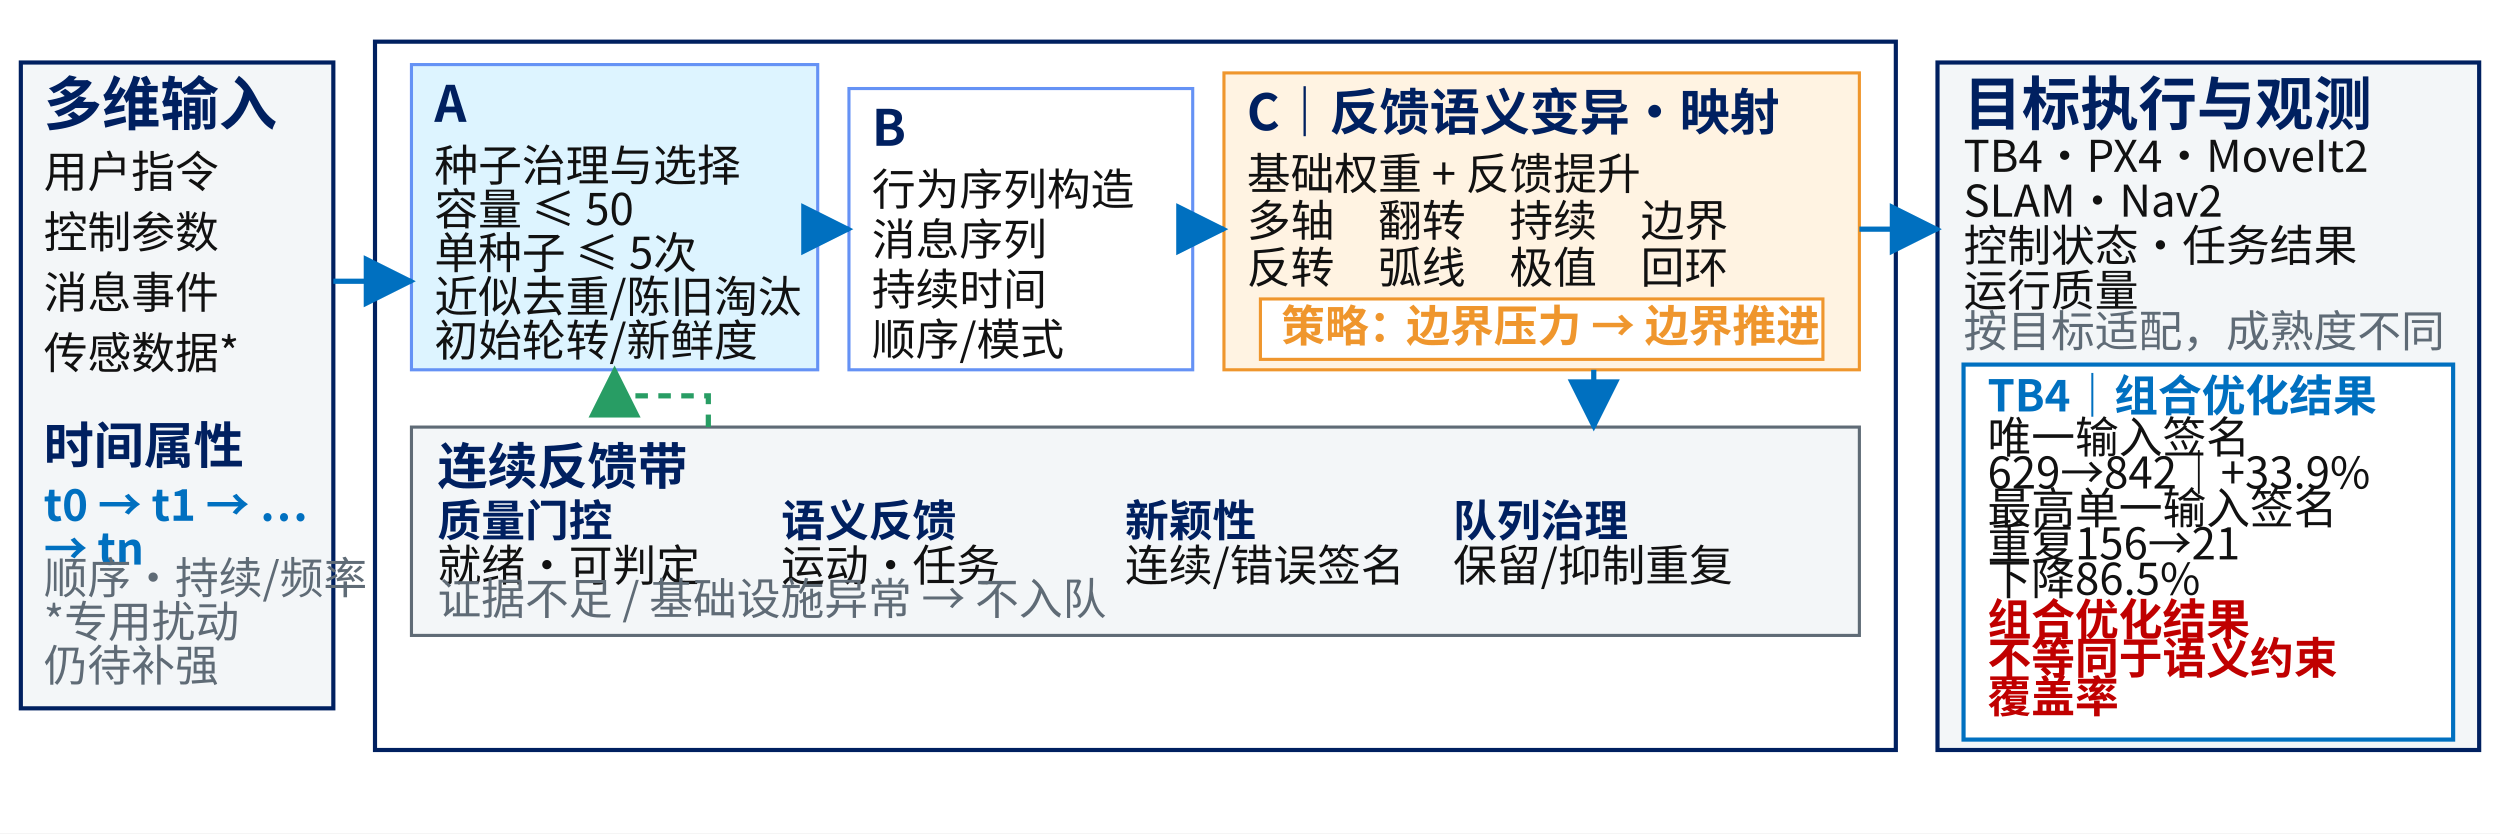
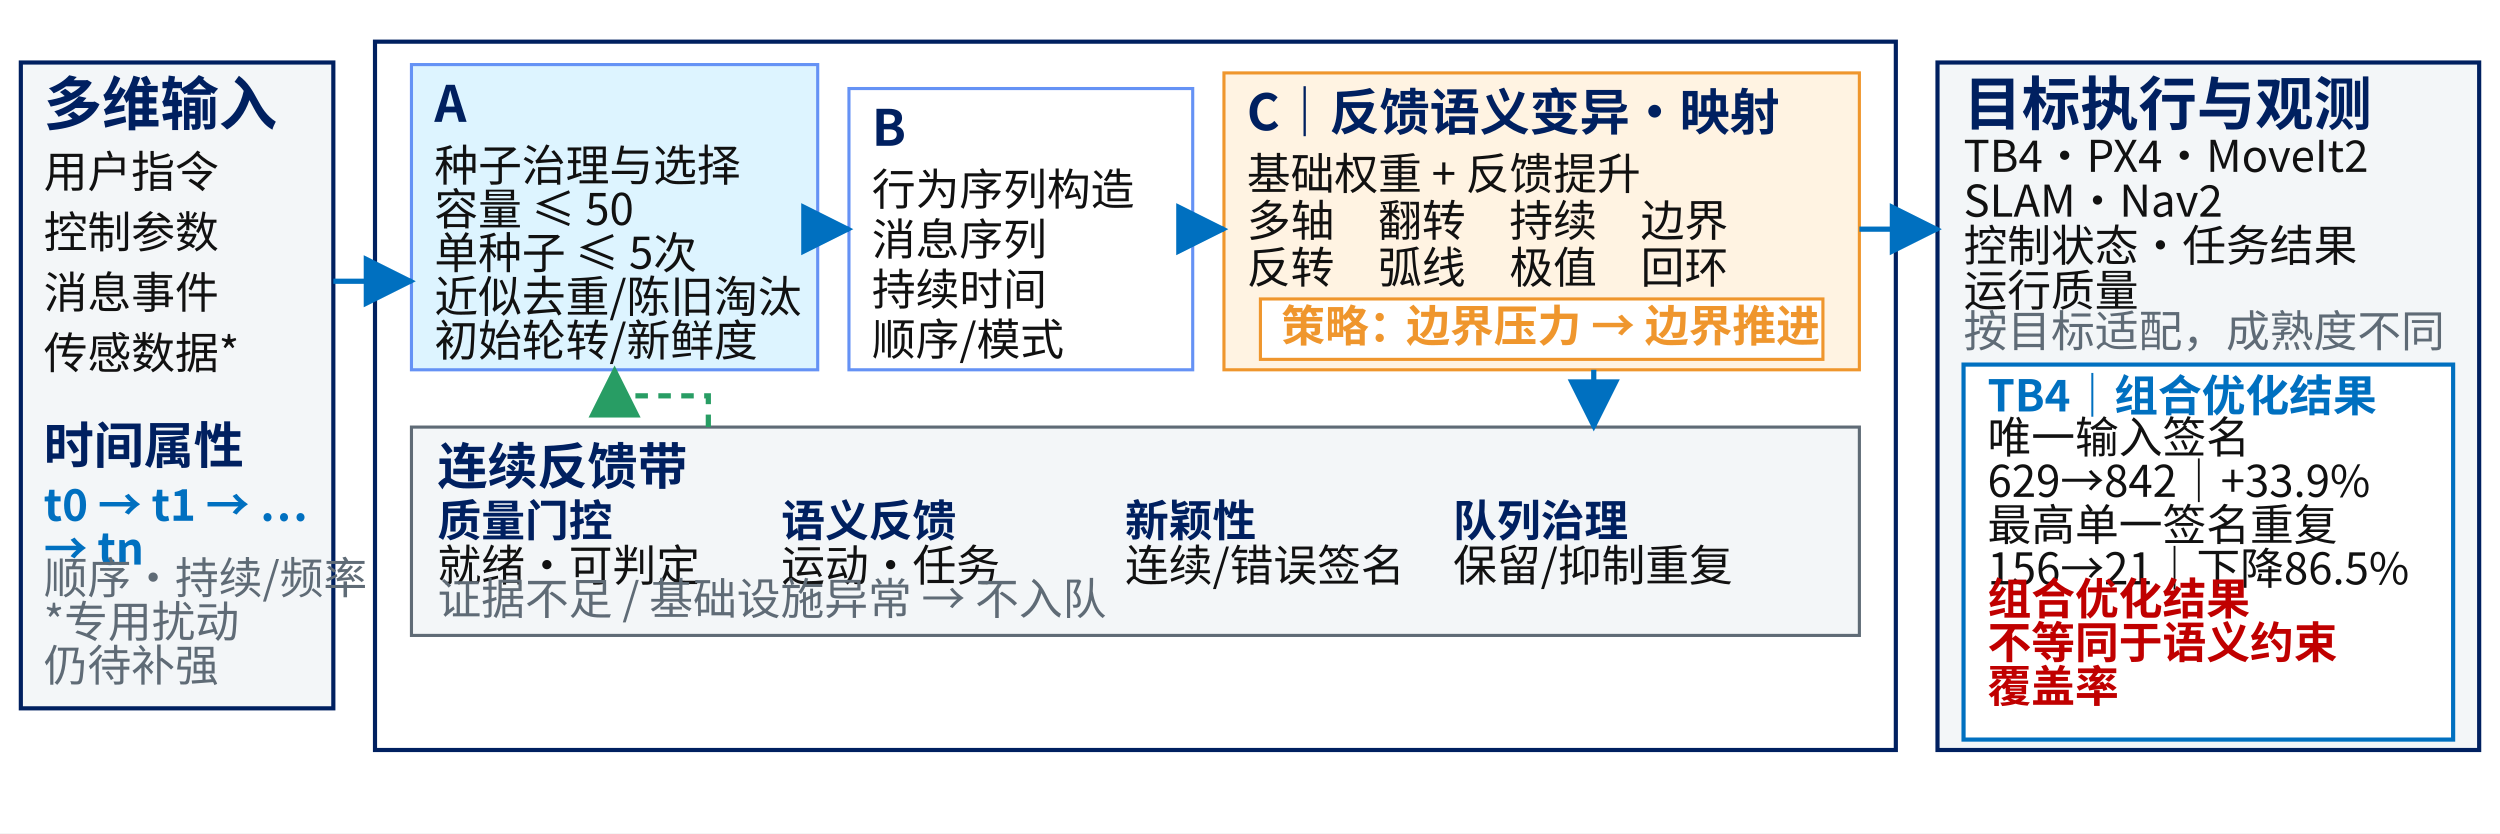
<svg xmlns="http://www.w3.org/2000/svg" width="2400" height="800" viewBox="0 0 2400 800">
  <defs>
    <marker id="arrow-blue" viewBox="0 0 12 12" refX="11" refY="6" markerWidth="10" markerHeight="10" orient="auto">
      <path d="M 0 0 L 12 6 L 0 12 z" fill="#0070C0" />
    </marker>
    <marker id="arrow-green" viewBox="0 0 12 12" refX="11" refY="6" markerWidth="10" markerHeight="10" orient="auto">
      <path d="M 0 0 L 12 6 L 0 12 z" fill="#289D64" />
    </marker>
    <marker id="arrow-orange" viewBox="0 0 12 12" refX="11" refY="6" markerWidth="10" markerHeight="10" orient="auto">
      <path d="M 0 0 L 12 6 L 0 12 z" fill="#EF962D" />
    </marker>
    <marker id="arrow-gray" viewBox="0 0 12 12" refX="11" refY="6" markerWidth="10" markerHeight="10" orient="auto">
      <path d="M 0 0 L 12 6 L 0 12 z" fill="#5F6B76" />
    </marker>
    <marker id="arrow-black" viewBox="0 0 12 12" refX="11" refY="6" markerWidth="10" markerHeight="10" orient="auto">
      <path d="M 0 0 L 12 6 L 0 12 z" fill="#111111" />
    </marker>
  </defs>
  <rect x="0" y="0" width="2400" height="800" fill="#FFFFFF" />
  <rect x="20" y="60" width="300" height="620" fill="#F3F6F8" stroke="#002060" stroke-width="4" />
  <text x="42" y="120" font-family="Microsoft YaHei, Noto Sans CJK SC, sans-serif" font-size="56" fill="#002060" font-weight="700" text-anchor="start">多维输入</text>
  <text x="42" y="180" font-family="Microsoft YaHei, Noto Sans CJK SC, sans-serif" font-size="42" fill="#111111" font-weight="400" text-anchor="start">用户指令</text>
  <text x="42" y="238" font-family="Microsoft YaHei, Noto Sans CJK SC, sans-serif" font-size="42" fill="#111111" font-weight="400" text-anchor="start">控制参数</text>
  <text x="42" y="296" font-family="Microsoft YaHei, Noto Sans CJK SC, sans-serif" font-size="42" fill="#111111" font-weight="400" text-anchor="start">消息事件</text>
  <text x="42" y="354" font-family="Microsoft YaHei, Noto Sans CJK SC, sans-serif" font-size="42" fill="#111111" font-weight="400" text-anchor="start">传感数据*</text>
  <text x="42" y="445" font-family="Microsoft YaHei, Noto Sans CJK SC, sans-serif" font-size="48" fill="#002060" font-weight="700" text-anchor="start">时间属性</text>
  <text x="42" y="500" font-family="Microsoft YaHei, Noto Sans CJK SC, sans-serif" font-size="42" fill="#0070C0" font-weight="700" text-anchor="start">t0 → t1 → …</text>
  <text x="42" y="542" font-family="Microsoft YaHei, Noto Sans CJK SC, sans-serif" font-size="42" fill="#0070C0" font-weight="700" text-anchor="start">→ tn</text>
  <text x="42" y="570" font-family="Microsoft YaHei, Noto Sans CJK SC, sans-serif" font-size="42" fill="#5F6B76" font-weight="400" text-anchor="start">顺序·持续/频率</text>
  <text x="42" y="612" font-family="Microsoft YaHei, Noto Sans CJK SC, sans-serif" font-size="42" fill="#5F6B76" font-weight="400" text-anchor="start">*专用扰动</text>
  <text x="42" y="654" font-family="Microsoft YaHei, Noto Sans CJK SC, sans-serif" font-size="42" fill="#5F6B76" font-weight="400" text-anchor="start">仍待补强</text>
  <rect x="360" y="40" width="1460" height="680" fill="#FFFFFF" stroke="#002060" stroke-width="4" />
  <rect x="395" y="62" width="390" height="293" fill="#DDF4FF" stroke="#6592F5" stroke-width="3" />
  <text x="417" y="117" font-family="Microsoft YaHei, Noto Sans CJK SC, sans-serif" font-size="48" fill="#002060" font-weight="700" text-anchor="start">A</text>
  <text x="417" y="174" font-family="Microsoft YaHei, Noto Sans CJK SC, sans-serif" font-size="42" fill="#111111" font-weight="400" text-anchor="start">种子治理与选择</text>
  <text x="417" y="216" font-family="Microsoft YaHei, Noto Sans CJK SC, sans-serif" font-size="42" fill="#111111" font-weight="400" text-anchor="start">容量 ≤ 50</text>
  <text x="417" y="258" font-family="Microsoft YaHei, Noto Sans CJK SC, sans-serif" font-size="42" fill="#111111" font-weight="400" text-anchor="start">单种子 ≤ 5次</text>
  <text x="417" y="300" font-family="Microsoft YaHei, Noto Sans CJK SC, sans-serif" font-size="42" fill="#111111" font-weight="400" text-anchor="start">近似去重/陈旧淘汰</text>
  <text x="417" y="342" font-family="Microsoft YaHei, Noto Sans CJK SC, sans-serif" font-size="42" fill="#111111" font-weight="400" text-anchor="start">初始轮转/新鲜度</text>
  <rect x="815" y="85" width="330" height="270" fill="#FFFFFF" stroke="#6592F5" stroke-width="3" />
  <text x="837" y="140" font-family="Microsoft YaHei, Noto Sans CJK SC, sans-serif" font-size="48" fill="#002060" font-weight="700" text-anchor="start">B</text>
  <text x="837" y="197" font-family="Microsoft YaHei, Noto Sans CJK SC, sans-serif" font-size="42" fill="#111111" font-weight="400" text-anchor="start">行为序列构造</text>
  <text x="837" y="245" font-family="Microsoft YaHei, Noto Sans CJK SC, sans-serif" font-size="42" fill="#111111" font-weight="400" text-anchor="start">消息序列</text>
  <text x="837" y="293" font-family="Microsoft YaHei, Noto Sans CJK SC, sans-serif" font-size="42" fill="#111111" font-weight="400" text-anchor="start">持续时间</text>
  <text x="837" y="341" font-family="Microsoft YaHei, Noto Sans CJK SC, sans-serif" font-size="42" fill="#111111" font-weight="400" text-anchor="start">顺序/模式</text>
  <rect x="1175" y="70" width="610" height="285" fill="#FFF3E2" stroke="#EF962D" stroke-width="3" />
  <text x="1197" y="125" font-family="Microsoft YaHei, Noto Sans CJK SC, sans-serif" font-size="48" fill="#002060" font-weight="700" text-anchor="start">C｜反馈语义变异·映射</text>
  <text x="1197" y="182" font-family="Microsoft YaHei, Noto Sans CJK SC, sans-serif" font-size="42" fill="#111111" font-weight="400" text-anchor="start">基础权重 + 反馈提升</text>
  <text x="1197" y="227" font-family="Microsoft YaHei, Noto Sans CJK SC, sans-serif" font-size="42" fill="#111111" font-weight="400" text-anchor="start">多轴　翻转　持续　边界</text>
  <text x="1197" y="272" font-family="Microsoft YaHei, Noto Sans CJK SC, sans-serif" font-size="42" fill="#111111" font-weight="400" text-anchor="start">反转　弧线　极值　回环</text>
  <rect x="1210" y="287" width="540" height="58" fill="#FFFFFF" stroke="#EF962D" stroke-width="3" />
  <text x="1230" y="328" font-family="Microsoft YaHei, Noto Sans CJK SC, sans-serif" font-size="42" fill="#EF962D" font-weight="700" text-anchor="start">策略：</text>
  <text x="1350" y="328" font-family="Microsoft YaHei, Noto Sans CJK SC, sans-serif" font-size="42" fill="#EF962D" font-weight="700" text-anchor="start">边界压力 → 边界推进</text>
  <rect x="395" y="410" width="1390" height="200" fill="#F3F6F8" stroke="#5F6B76" stroke-width="3" />
  <text x="420" y="465" font-family="Microsoft YaHei, Noto Sans CJK SC, sans-serif" font-size="48" fill="#002060" font-weight="700" text-anchor="start">连续反馈带</text>
  <text x="420" y="515" font-family="Microsoft YaHei, Noto Sans CJK SC, sans-serif" font-size="42" fill="#002060" font-weight="700" text-anchor="start">质量门控</text>
  <text x="420" y="558" font-family="Microsoft YaHei, Noto Sans CJK SC, sans-serif" font-size="42" fill="#111111" font-weight="400" text-anchor="start">就绪·可判定</text>
  <text x="750" y="515" font-family="Microsoft YaHei, Noto Sans CJK SC, sans-serif" font-size="42" fill="#002060" font-weight="700" text-anchor="start">语义反馈</text>
  <text x="750" y="558" font-family="Microsoft YaHei, Noto Sans CJK SC, sans-serif" font-size="42" fill="#111111" font-weight="400" text-anchor="start">运动·任务</text>
  <text x="1080" y="515" font-family="Microsoft YaHei, Noto Sans CJK SC, sans-serif" font-size="42" fill="#002060" font-weight="700" text-anchor="start">新颖性</text>
  <text x="1080" y="558" font-family="Microsoft YaHei, Noto Sans CJK SC, sans-serif" font-size="42" fill="#111111" font-weight="400" text-anchor="start">连续/错误签名</text>
  <text x="1395" y="515" font-family="Microsoft YaHei, Noto Sans CJK SC, sans-serif" font-size="42" fill="#002060" font-weight="700" text-anchor="start">队列治理</text>
  <text x="1395" y="558" font-family="Microsoft YaHei, Noto Sans CJK SC, sans-serif" font-size="42" fill="#111111" font-weight="400" text-anchor="start">保留/抑制重复</text>
  <text x="420" y="590" font-family="Microsoft YaHei, Noto Sans CJK SC, sans-serif" font-size="42" fill="#5F6B76" font-weight="400" text-anchor="start">证据不足 / 基础设施异常 → 不入队</text>
  <rect x="1860" y="60" width="520" height="660" fill="#F3F6F8" stroke="#002060" stroke-width="4" />
  <text x="1885" y="120" font-family="Microsoft YaHei, Noto Sans CJK SC, sans-serif" font-size="56" fill="#002060" font-weight="700" text-anchor="start">目标执行与观测</text>
  <text x="1885" y="165" font-family="Microsoft YaHei, Noto Sans CJK SC, sans-serif" font-size="42" fill="#111111" font-weight="400" text-anchor="start">TB4·PX4·MoveIt2</text>
  <text x="1885" y="208" font-family="Microsoft YaHei, Noto Sans CJK SC, sans-serif" font-size="42" fill="#111111" font-weight="400" text-anchor="start">SLAM·Nav2</text>
  <text x="1885" y="251" font-family="Microsoft YaHei, Noto Sans CJK SC, sans-serif" font-size="42" fill="#111111" font-weight="400" text-anchor="start">控制状态·任务结果</text>
  <text x="1885" y="294" font-family="Microsoft YaHei, Noto Sans CJK SC, sans-serif" font-size="42" fill="#111111" font-weight="400" text-anchor="start">运行质量</text>
  <text x="1885" y="333" font-family="Microsoft YaHei, Noto Sans CJK SC, sans-serif" font-size="42" fill="#5F6B76" font-weight="400" text-anchor="start">按目标适配，成熟度不同</text>
  <rect x="1885" y="350" width="470" height="360" fill="#FFFFFF" stroke="#0070C0" stroke-width="4" />
  <text x="1908" y="395" font-family="Microsoft YaHei, Noto Sans CJK SC, sans-serif" font-size="42" fill="#0070C0" font-weight="700" text-anchor="start">TB4｜组合优化结果</text>
  <text x="1908" y="435" font-family="Microsoft YaHei, Noto Sans CJK SC, sans-serif" font-size="42" fill="#111111" font-weight="400" text-anchor="start">唯一输入签名</text>
-   <text x="1908" y="469" font-family="Microsoft YaHei, Noto Sans CJK SC, sans-serif" font-size="42" fill="#111111" font-weight="400" text-anchor="start">629→842｜+33.9%</text>
-   <text x="1908" y="503" font-family="Microsoft YaHei, Noto Sans CJK SC, sans-serif" font-size="42" fill="#111111" font-weight="400" text-anchor="start">最高单一输入签名</text>
-   <text x="1908" y="537" font-family="Microsoft YaHei, Noto Sans CJK SC, sans-serif" font-size="42" fill="#111111" font-weight="400" text-anchor="start">重复156→21</text>
-   <text x="1908" y="571" font-family="Microsoft YaHei, Noto Sans CJK SC, sans-serif" font-size="42" fill="#111111" font-weight="400" text-anchor="start">下降86.5%</text>
-   <text x="1908" y="610" font-family="Microsoft YaHei, Noto Sans CJK SC, sans-serif" font-size="42" fill="#C00000" font-weight="700" text-anchor="start">组合优化结果</text>
-   <text x="1908" y="647" font-family="Microsoft YaHei, Noto Sans CJK SC, sans-serif" font-size="42" fill="#C00000" font-weight="700" text-anchor="start">不等同于语义约束</text>
-   <text x="1908" y="684" font-family="Microsoft YaHei, Noto Sans CJK SC, sans-serif" font-size="42" fill="#C00000" font-weight="700" text-anchor="start">覆盖率</text>
+   <text x="1908" y="477" font-family="Microsoft YaHei, Noto Sans CJK SC, sans-serif" font-size="42" fill="#111111" font-weight="400" text-anchor="start">629→842｜+33.9%</text>
+   <text x="1908" y="519" font-family="Microsoft YaHei, Noto Sans CJK SC, sans-serif" font-size="42" fill="#111111" font-weight="400" text-anchor="start">最高单一签名重复</text>
+   <text x="1908" y="561" font-family="Microsoft YaHei, Noto Sans CJK SC, sans-serif" font-size="42" fill="#111111" font-weight="400" text-anchor="start">156→21｜下降86.5%</text>
+   <text x="1908" y="590" font-family="Microsoft YaHei, Noto Sans CJK SC, sans-serif" font-size="42" fill="#C00000" font-weight="700" text-anchor="start">组合优化结果</text>
+   <text x="1908" y="632" font-family="Microsoft YaHei, Noto Sans CJK SC, sans-serif" font-size="42" fill="#C00000" font-weight="700" text-anchor="start">不等同于语义约束</text>
+   <text x="1908" y="674" font-family="Microsoft YaHei, Noto Sans CJK SC, sans-serif" font-size="42" fill="#C00000" font-weight="700" text-anchor="start">覆盖率</text>
  <polyline points="320,270 395,270" fill="none" stroke="#0070C0" stroke-width="5" stroke-linejoin="miter" marker-end="url(#arrow-blue)" />
  <polyline points="785,220 815,220" fill="none" stroke="#0070C0" stroke-width="5" stroke-linejoin="miter" marker-end="url(#arrow-blue)" />
  <polyline points="1145,220 1175,220" fill="none" stroke="#0070C0" stroke-width="5" stroke-linejoin="miter" marker-end="url(#arrow-blue)" />
  <polyline points="1785,220 1860,220" fill="none" stroke="#0070C0" stroke-width="5" stroke-linejoin="miter" marker-end="url(#arrow-blue)" />
  <polyline points="1530,355 1530,410" fill="none" stroke="#0070C0" stroke-width="5" stroke-linejoin="miter" marker-end="url(#arrow-blue)" />
  <polyline points="680,410 680,380 590,380 590,355" fill="none" stroke="#289D64" stroke-width="5" stroke-linejoin="miter" marker-end="url(#arrow-green)" stroke-dasharray="12 10" />
</svg>
